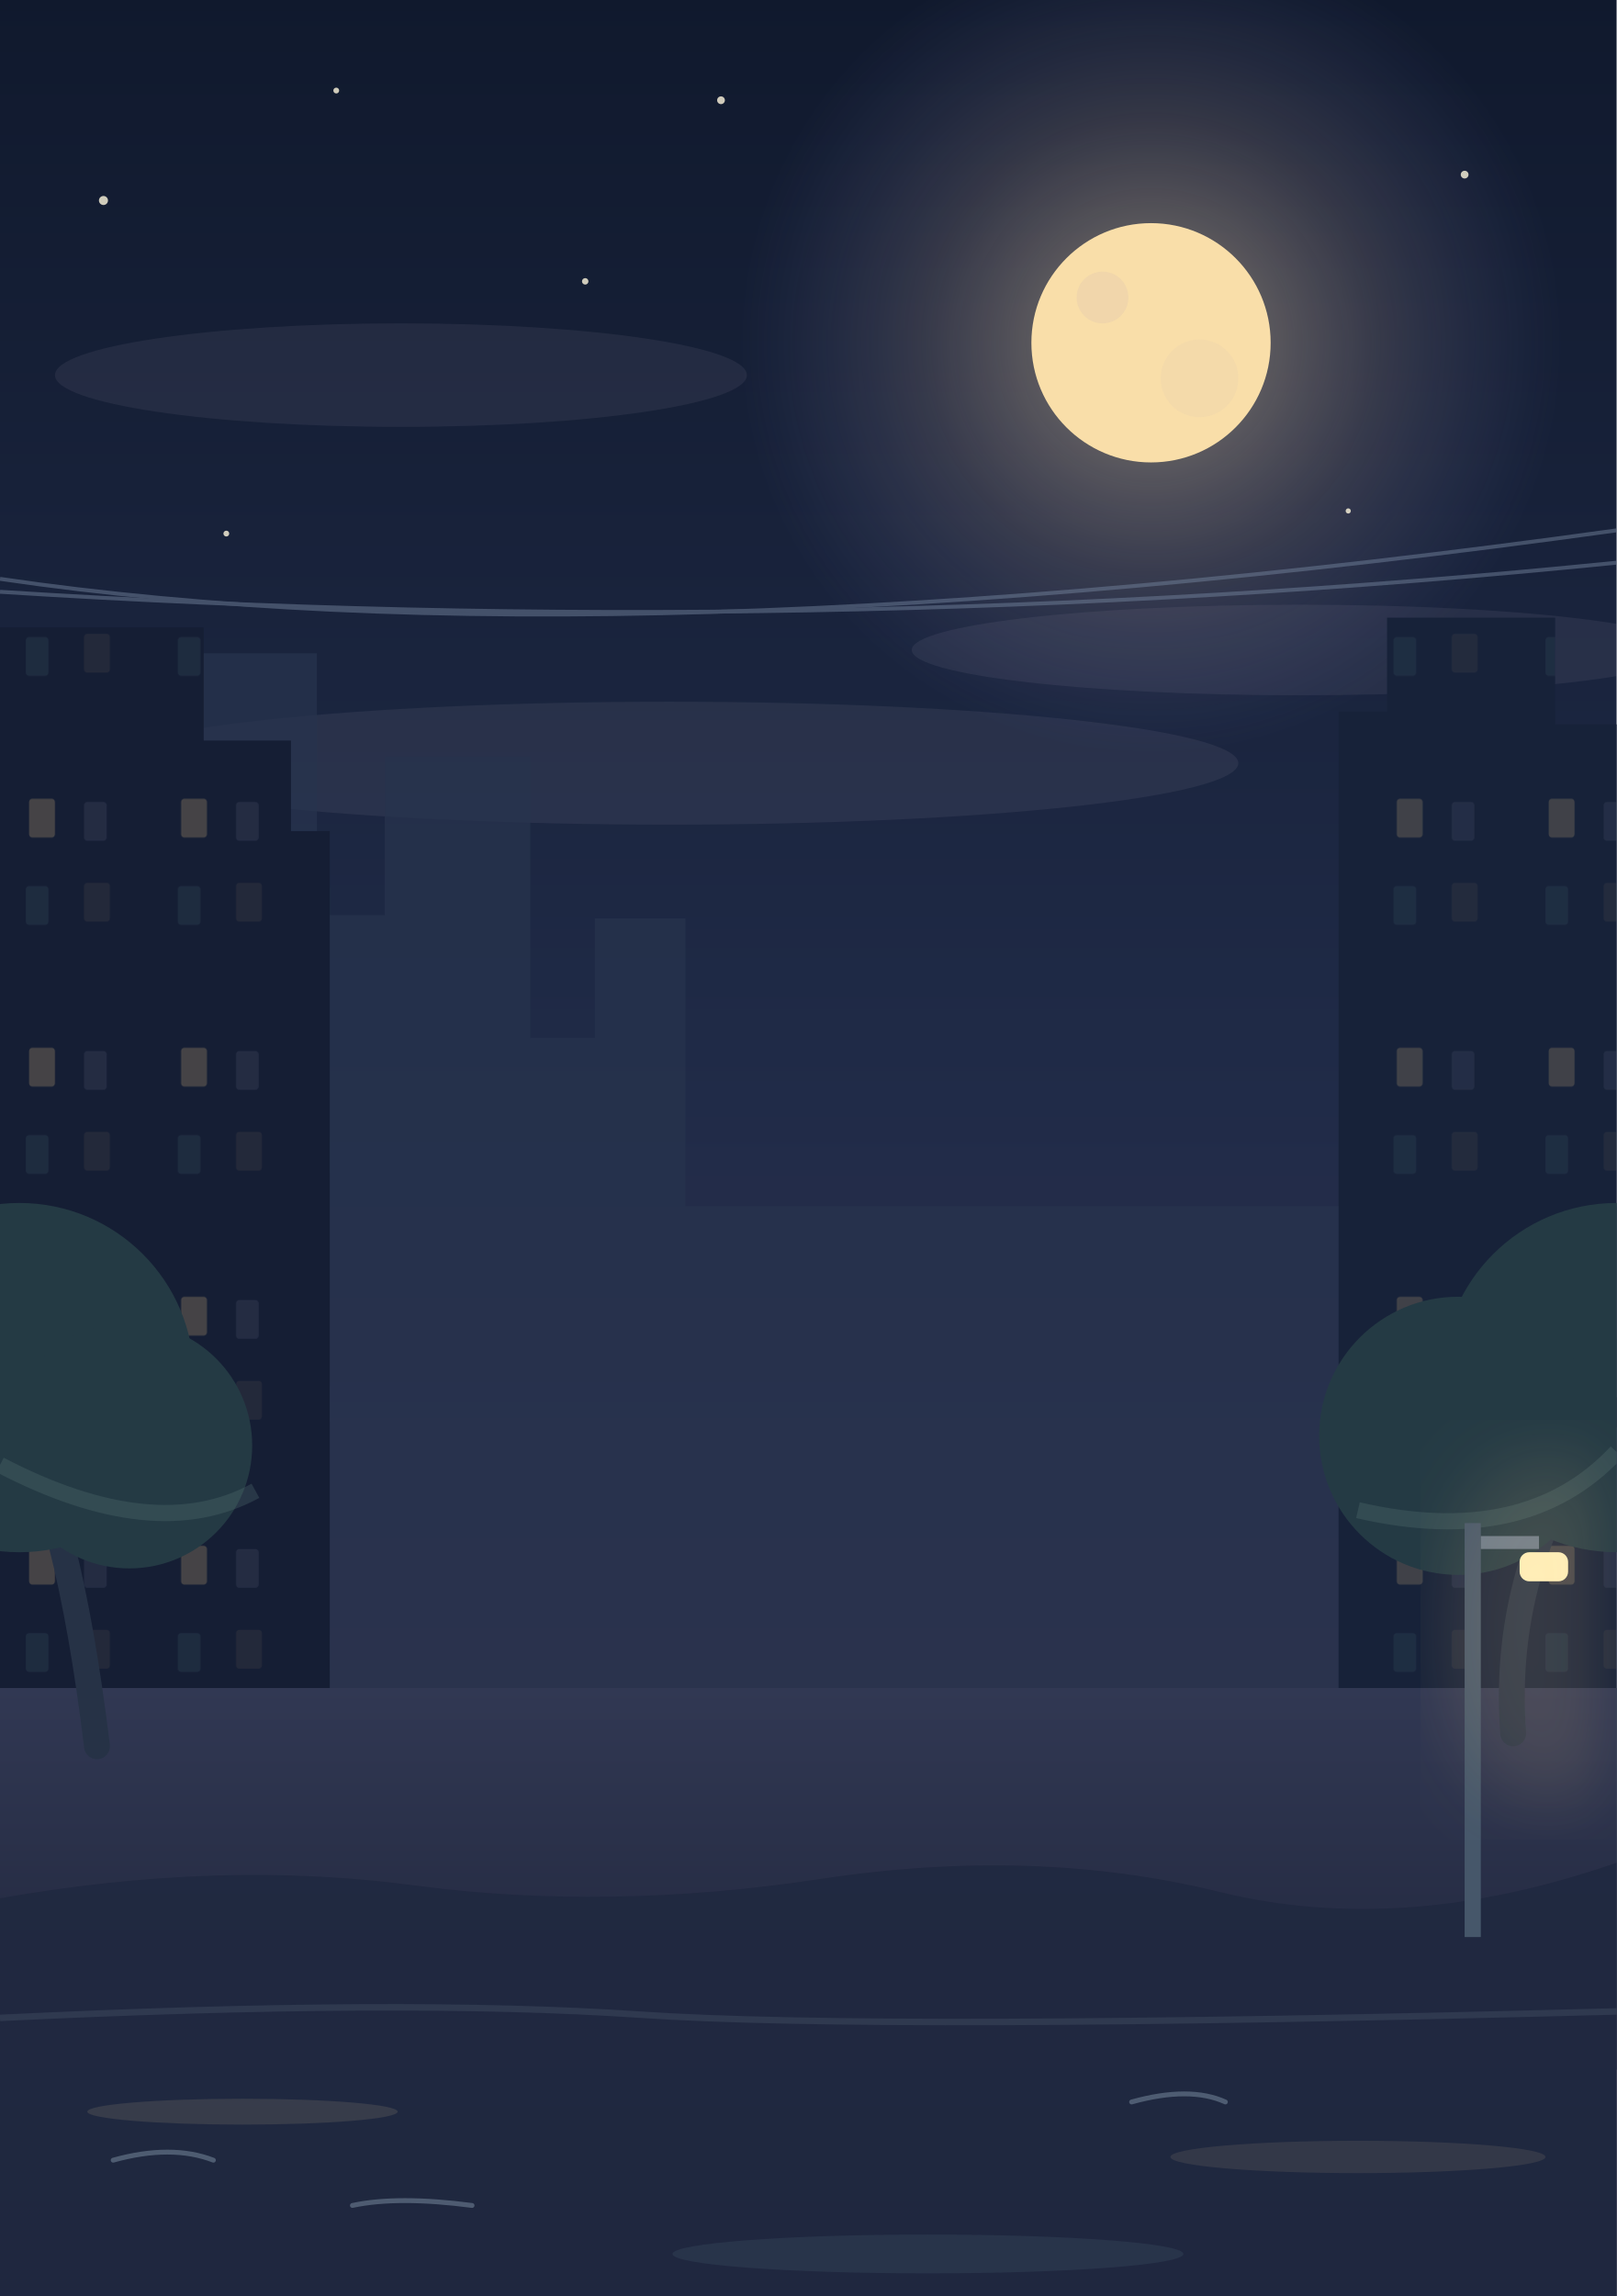
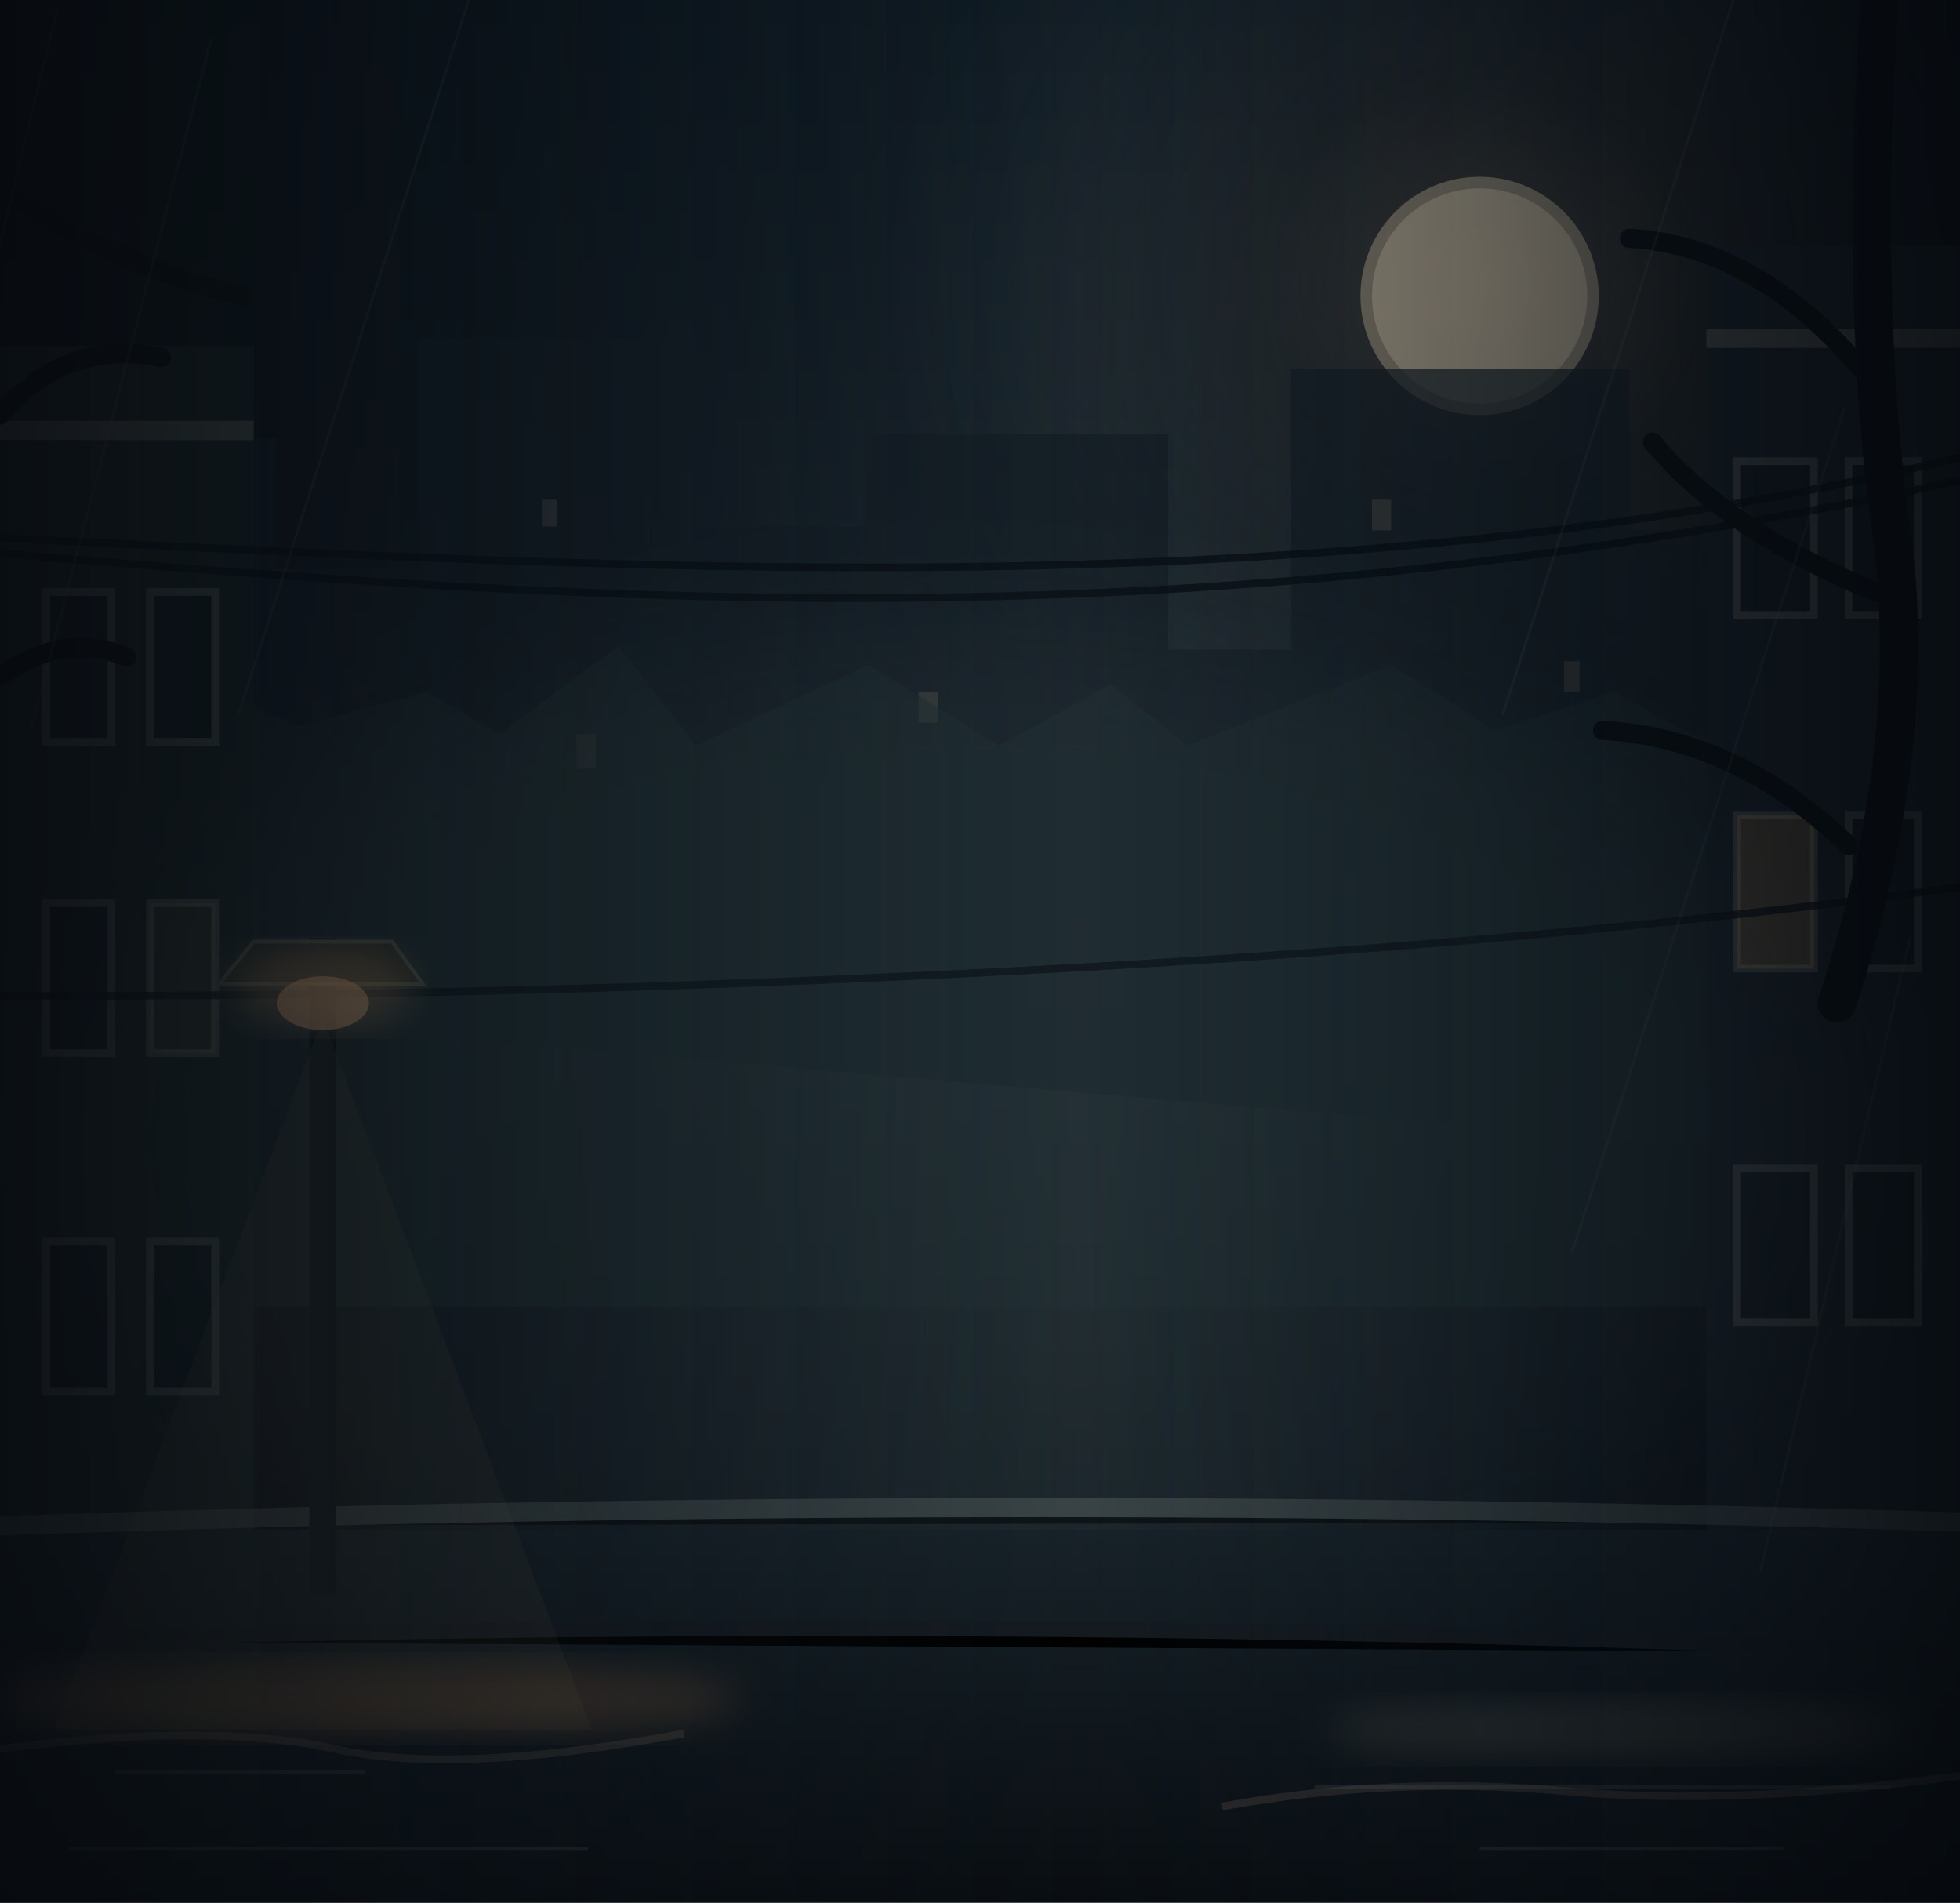
- <svg xmlns="http://www.w3.org/2000/svg" viewBox="0 0 500 710" preserveAspectRatio="xMidYMid slice">
+ <svg xmlns="http://www.w3.org/2000/svg" viewBox="0 0 510 495" preserveAspectRatio="xMidYMid slice">
  <defs>
    <linearGradient id="sky" x2="0" y2="1">
-       <stop stop-color="#10192d" />
-       <stop offset=".48" stop-color="#202b48" />
-       <stop offset="1" stop-color="#483957" />
+       <stop stop-color="#101c24" />
+       <stop offset=".52" stop-color="#253035" />
+       <stop offset="1" stop-color="#0d151a" />
    </linearGradient>
    <radialGradient id="halo">
-       <stop stop-color="#ffe6b1" stop-opacity=".48" />
-       <stop offset=".55" stop-color="#dabcae" stop-opacity=".17" />
-       <stop offset="1" stop-color="#8d91d8" stop-opacity="0" />
+       <stop stop-color="#c69d77" stop-opacity=".28" />
+       <stop offset=".36" stop-color="#9b7d5f" stop-opacity=".11" />
+       <stop offset="1" stop-color="#8995a0" stop-opacity="0" />
    </radialGradient>
-     <linearGradient id="ground" x2="0" y2="1">
-       <stop stop-color="#313853" />
-       <stop offset="1" stop-color="#151b2e" />
+     <linearGradient id="road" x2="0" y2="1">
+       <stop stop-color="#182329" />
+       <stop offset="1" stop-color="#090d11" />
    </linearGradient>
-     <linearGradient id="houseleft" x2="0" y2="1">
-       <stop stop-color="#252d41" />
-       <stop offset="1" stop-color="#141c30" />
+     <linearGradient id="edge">
+       <stop stop-color="#070b0f" stop-opacity=".85" />
+       <stop offset=".55" stop-color="#0a131c" stop-opacity=".06" />
+       <stop offset="1" stop-color="#05090e" stop-opacity=".8" />
    </linearGradient>
-     <pattern id="windows" width="47" height="77" patternUnits="userSpaceOnUse">
-       <rect width="8" height="12" x="9" y="16" rx="1" fill="#ffd58d" opacity=".45" />
-       <rect width="7" height="12" x="26" y="17" rx="1" fill="#b7b7d6" opacity=".2" />
-       <rect width="7" height="12" x="8" y="43" rx="1" fill="#8fd0ca" opacity=".17" />
-       <rect width="8" height="12" x="26" y="42" rx="1" fill="#fbc98a" opacity=".14" />
-     </pattern>
-     <filter id="blur">
-       <feGaussianBlur stdDeviation="12" />
+     <filter id="soft">
+       <feGaussianBlur stdDeviation="5" />
+     </filter>
+     <filter id="lumen">
+       <feGaussianBlur stdDeviation="17" />
    </filter>
  </defs>
-   <rect width="500" height="710" fill="url(#sky)" />
-   <circle cx="356" cy="106" r="127" fill="url(#halo)" />
-   <circle cx="356" cy="106" r="37" fill="#f9dea9" />
-   <circle cx="341" cy="92" r="8" fill="#e4cbad" opacity=".42" />
-   <circle cx="371" cy="117" r="12" fill="#e4cbad" opacity=".24" />
-   <g fill="#fff7dd" opacity=".8">
-     <circle cx="32" cy="62" r="1.4" />
-     <circle cx="104" cy="28" r=".9" />
-     <circle cx="181" cy="87" r="1" />
-     <circle cx="223" cy="31" r="1.2" />
-     <circle cx="453" cy="54" r="1.2" />
-     <circle cx="417" cy="158" r=".8" />
-     <circle cx="70" cy="165" r=".9" />
+   <rect width="510" height="495" fill="url(#sky)" />
+   <rect width="510" height="495" fill="url(#edge)" />
+   <ellipse cx="388" cy="74" rx="160" ry="147" fill="url(#halo)" />
+   <circle cx="385" cy="77" r="31" fill="#c9b69a" opacity=".51" />
+   <circle cx="385" cy="77" r="28" fill="#eee0c1" opacity=".32" />
+   <path d="M0 260V114h72v34h37v-60h72v49h44v-24h79v56h32V96h88v42h62v99h24v67Z" fill="#131d24" opacity=".72" />
+   <g fill="#d7b99b" opacity=".15">
+     <rect x="17" y="154" width="5" height="9" />
+     <rect x="45" y="188" width="5" height="9" />
+     <rect x="141" y="130" width="4" height="7" />
+     <rect x="150" y="191" width="5" height="9" />
+     <rect x="239" y="180" width="5" height="8" />
+     <rect x="357" y="130" width="5" height="8" />
+     <rect x="407" y="172" width="4" height="8" />
+     <rect x="462" y="154" width="5" height="9" />
+     <rect x="480" y="201" width="6" height="10" />
  </g>
-   <g fill="#b4a7bb" opacity=".09">
-     <ellipse cx="124" cy="116" rx="107" ry="16" />
-     <ellipse cx="402" cy="201" rx="120" ry="14" />
-     <ellipse cx="207" cy="236" rx="176" ry="19" />
+   <path d="M0 210L26 190l24-14 27 13 34-9 19 11 31-23 20 26 45-21 34 21 29-16 20 16 53-21 27 17 31-10 42 23 25-15V340H0Z" fill="#1c292d" opacity=".55" />
+   <g>
+     <path d="M0 90H66V455H0Z" fill="#192226" />
+     <path d="M444 64H510V455H444Z" fill="#161f25" />
+     <path d="M0 112H66M444 88H510" stroke="#444745" stroke-width="5" />
+     <g fill="#11191f" stroke="#3f4545" stroke-width="2">
+       <rect x="12" y="154" width="17" height="39" />
+       <rect x="39" y="154" width="17" height="39" />
+       <rect x="12" y="235" width="17" height="39" />
+       <rect x="39" y="235" width="17" height="39" />
+       <rect x="12" y="323" width="17" height="39" />
+       <rect x="39" y="323" width="17" height="39" />
+       <rect x="452" y="120" width="20" height="40" />
+       <rect x="481" y="120" width="18" height="40" />
+       <rect x="452" y="212" width="20" height="40" />
+       <rect x="481" y="212" width="18" height="40" />
+       <rect x="452" y="304" width="20" height="40" />
+       <rect x="481" y="304" width="18" height="40" />
+     </g>
+     <rect x="452" y="212" width="20" height="40" fill="#bd945e" opacity=".32" />
+     <rect x="39" y="235" width="17" height="39" fill="#a38665" opacity=".17" />
  </g>
-   <path d="M0 312H19V246H41V202H98V283H119V234H164V321H184V284H212V373H500V710H0Z" fill="#26334d" opacity=".73" />
-   <path d="M0 194H63V229H90V257H102V636H0Z" fill="#151e34" />
-   <path d="M0 194H63V229H90V257H102V636H0Z" fill="url(#windows)" opacity=".45" />
-   <path d="M414 220H429V191H481V224H500V640H414Z" fill="#172239" />
-   <path d="M414 220H429V191H481V224H500V640H414Z" fill="url(#windows)" opacity=".39" />
-   <path d="M0 522H500V710H0Z" fill="url(#ground)" />
-   <path d="M0 587Q68 575 128 583T254 581T377 585T500 576V710H0Z" fill="#202840" opacity=".92" />
-   <path d="M0 624Q124 618 198 623T500 622" fill="none" stroke="#8194a0" stroke-opacity=".16" stroke-width="2" />
-   <g opacity=".7">
-     <ellipse cx="75" cy="653" rx="48" ry="4" fill="#ffe2a5" opacity=".15" />
-     <ellipse cx="420" cy="667" rx="58" ry="5" fill="#ffd69f" opacity=".13" />
-     <ellipse cx="287" cy="697" rx="79" ry="6" fill="#94cdd4" opacity=".11" />
+   <g fill="none" stroke="#050b11" stroke-width="2" opacity=".78">
+     <path d="M0 140C152 147 342 160 510 119" />
+     <path d="M0 144C159 157 312 168 510 125" />
+     <path d="M-5 259C146 260 362 252 515 230" />
  </g>
-   <g stroke="#263246" stroke-width="8" stroke-linecap="round" fill="none">
-     <path d="M30 540Q21 466 4 438" />
-     <path d="M468 536Q464 481 499 436" />
+   <ellipse cx="248" cy="297" rx="233" ry="135" fill="#89a1a0" opacity=".07" filter="url(#lumen)" />
+   <rect x="0" y="398" width="510" height="97" fill="url(#road)" />
+   <path d="M0 397Q255 388 510 396" stroke="#5a6362" stroke-width="5" opacity=".5" />
+   <path d="M0 427Q255 419 510 430" stroke="#151b20" stroke-width="4" />
+   <ellipse cx="90" cy="442" rx="102" ry="10" fill="#ad754b" opacity=".31" filter="url(#soft)" />
+   <ellipse cx="421" cy="450" rx="76" ry="8" fill="#8e8472" opacity=".22" filter="url(#soft)" />
+   <path d="M0 455q55-7 87 0t91-4M318 470q44-8 89-4t103-4" fill="none" stroke="#ad8f79" stroke-width="2" opacity=".19" />
+   <path d="M18 481h135m189-16h150M30 461h65m290 20h79" stroke="#abb3ae" stroke-width="1" opacity=".13" />
+   <path d="M84 244V415" stroke="#101b1d" stroke-width="7" />
+   <path d="M84 245h-18l-9 11h53l-8-11Z" fill="#262d2a" stroke="#474c42" />
+   <ellipse cx="84" cy="257" rx="23" ry="11" fill="#f0af6e" opacity=".31" filter="url(#soft)" />
+   <ellipse cx="84" cy="261" rx="12" ry="7" fill="#e0ab78" opacity=".55" />
+   <path d="M84 265 14 450h140Z" fill="#e3aa6a" opacity=".065" />
+   <g fill="none" stroke="#070c10" stroke-linecap="round">
+     <path d="M489 0Q484 80 492 137T478 261" stroke-width="10" />
+     <path d="M486 98Q458 64 424 62M488 154Q449 138 430 115M481 220Q452 192 417 190" stroke-width="5" />
+     <path d="M0 49Q30 69 63 77M0 108Q17 88 42 93M0 176Q17 164 33 171" stroke-width="5" />
  </g>
-   <g fill="#243a44">
-     <circle cx="6" cy="426" r="54" />
-     <circle cx="40" cy="447" r="38" />
-     <circle cx="500" cy="426" r="54" />
-     <circle cx="451" cy="444" r="43" />
+   <g stroke="#60797a" stroke-width=".7" opacity=".14">
+     <path d="M15 2l-42 172M55 10L8 190M122 0L62 186M451 0L391 186M480 106L409 326M497 244L458 409" />
  </g>
-   <path d="M0 453Q48 478 79 461M420 467Q472 479 500 449" stroke="#5b7777" stroke-opacity=".28" stroke-width="5" fill="none" />
-   <g>
-     <rect x="453" y="471" width="5" height="128" fill="#46576a" />
-     <path d="M458 477h18" stroke="#69798a" stroke-width="4" />
-     <rect x="470" y="480" width="15" height="9" rx="3" fill="#fff1bd" />
-     <ellipse cx="479" cy="504" rx="33" ry="54" fill="#ffd18b" opacity=".13" filter="url(#blur)" />
-   </g>
-   <g stroke="#73839c" stroke-width="1.2" fill="none" opacity=".48">
-     <path d="M0 179Q190 207 500 164" />
-     <path d="M0 183Q251 199 500 174" />
-   </g>
-   <g opacity=".35">
-     <path d="M35 668q18-5 31 0M109 682q14-3 37 0M350 650q18-5 29 0" fill="none" stroke="#a6bece" stroke-width="1.5" stroke-linecap="round" />
-   </g>
+   <rect width="510" height="495" fill="url(#edge)" />
</svg>
